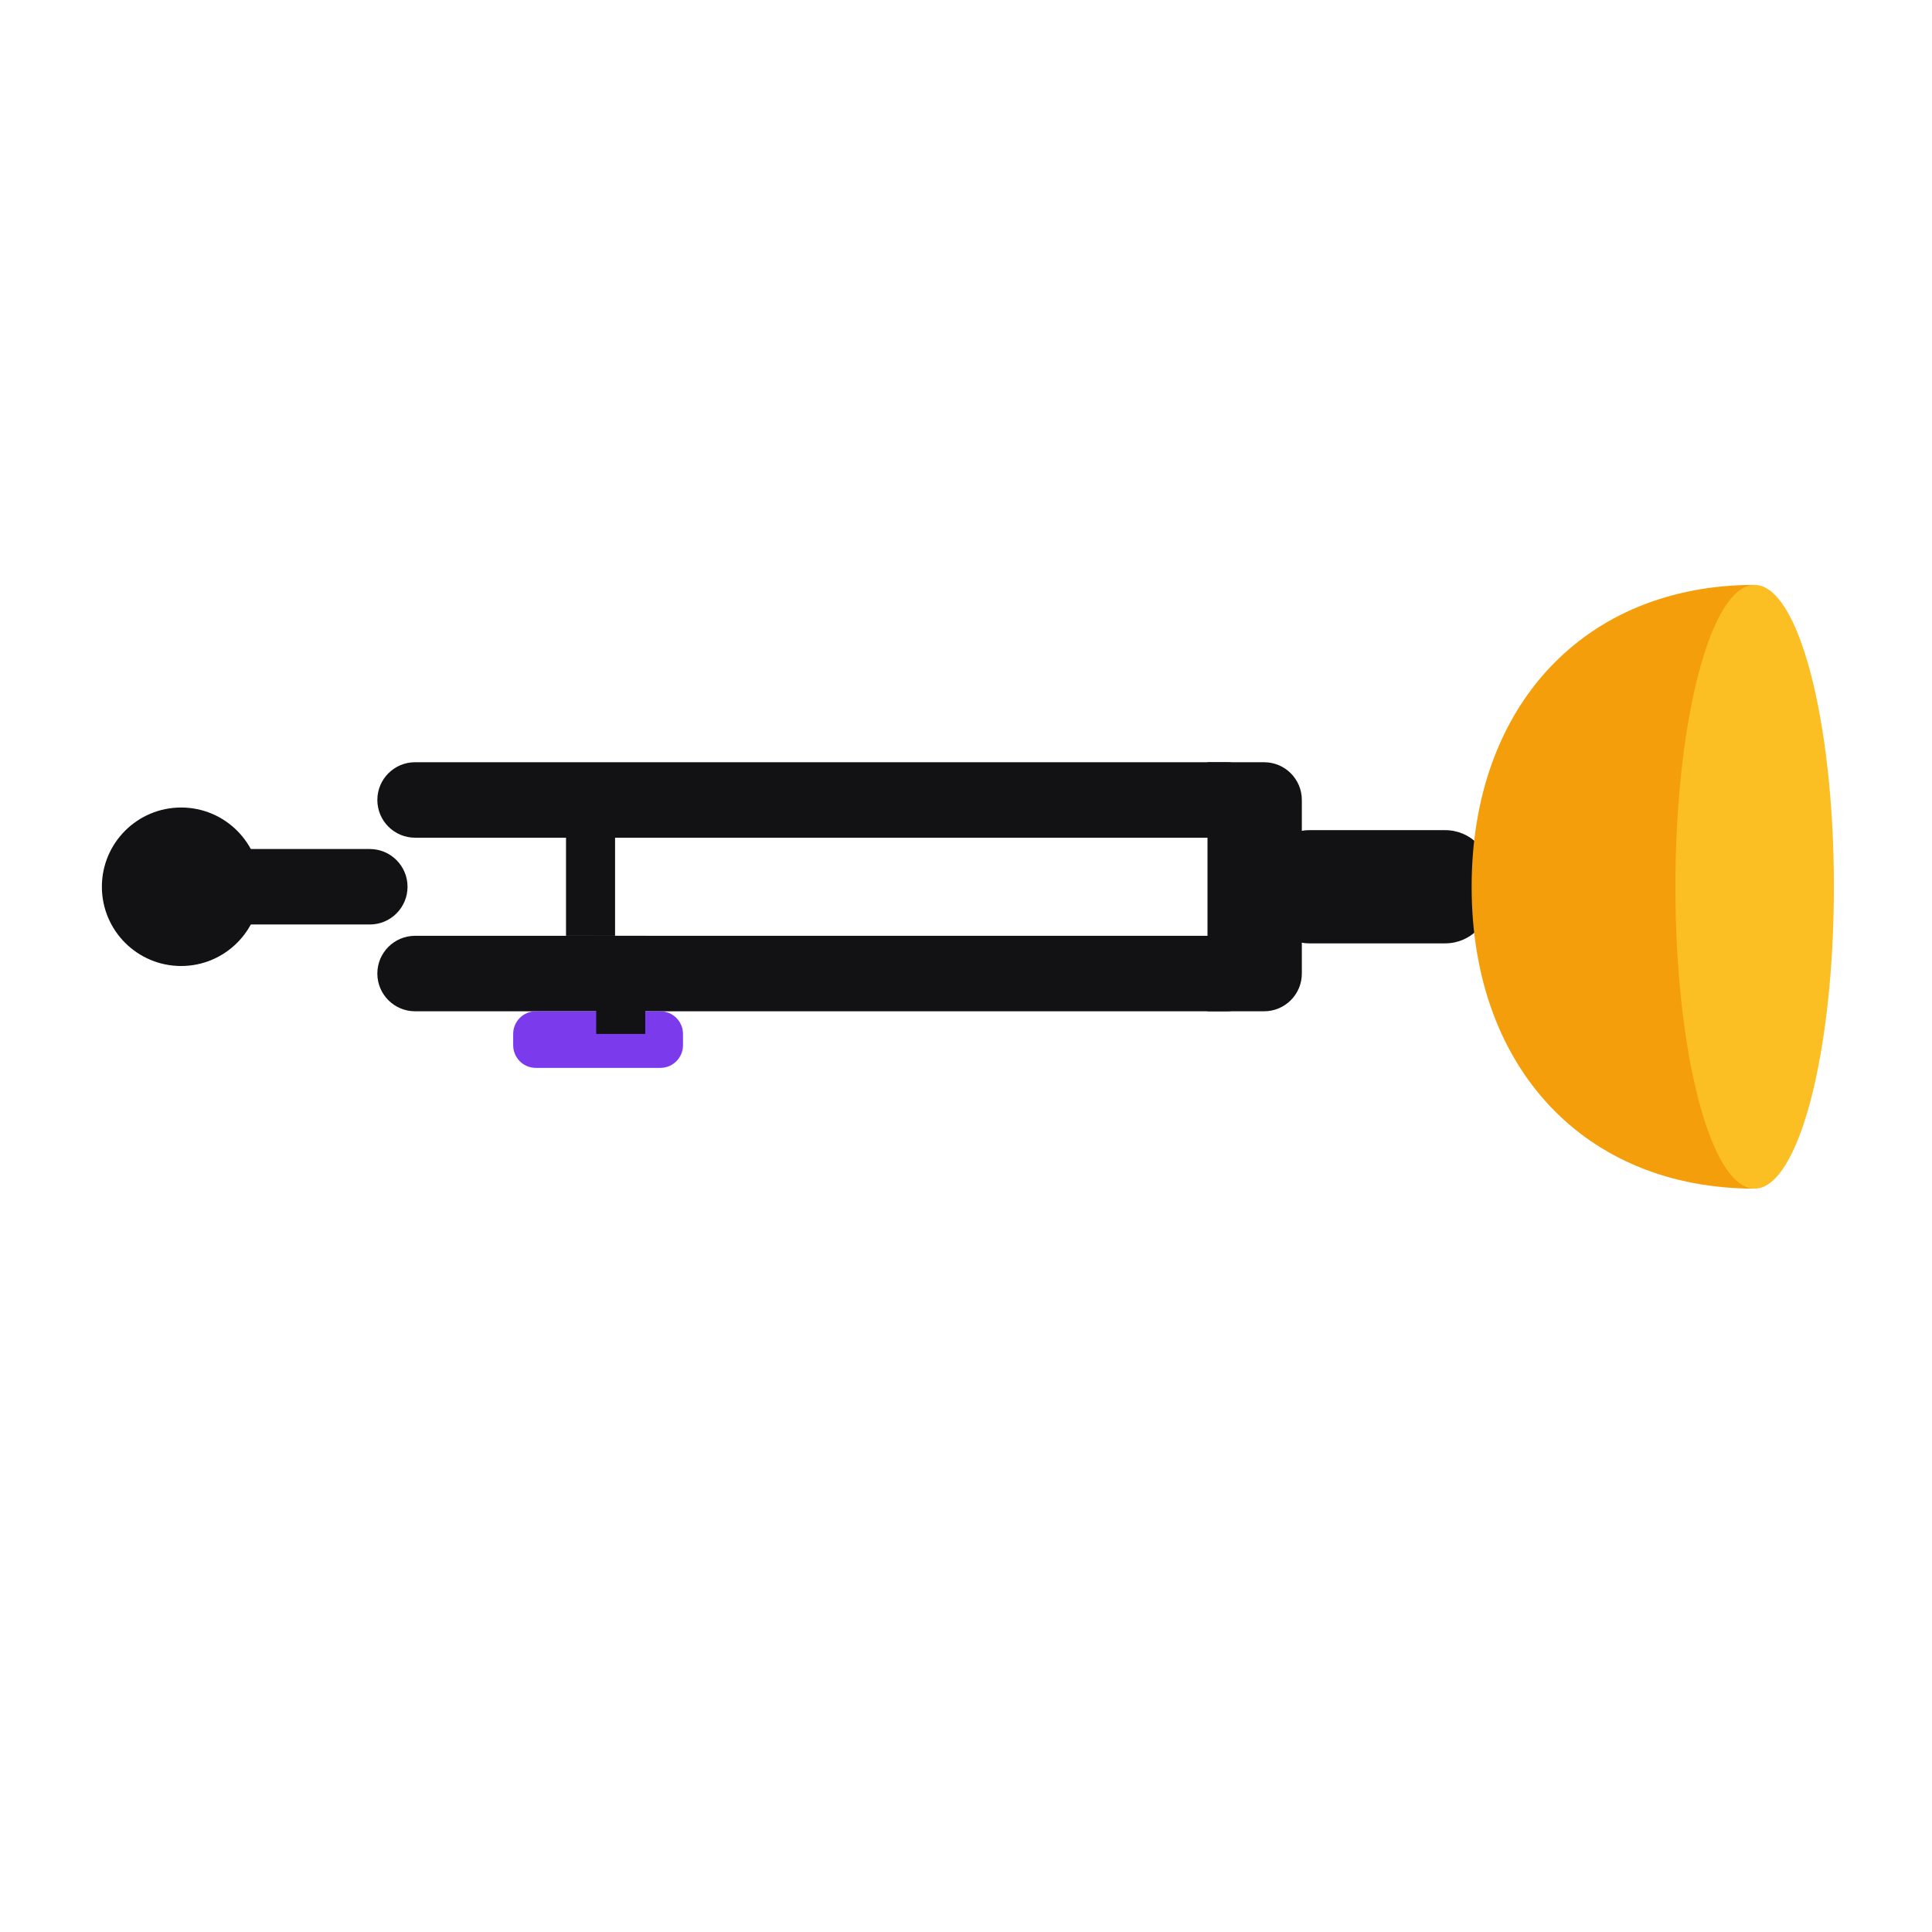
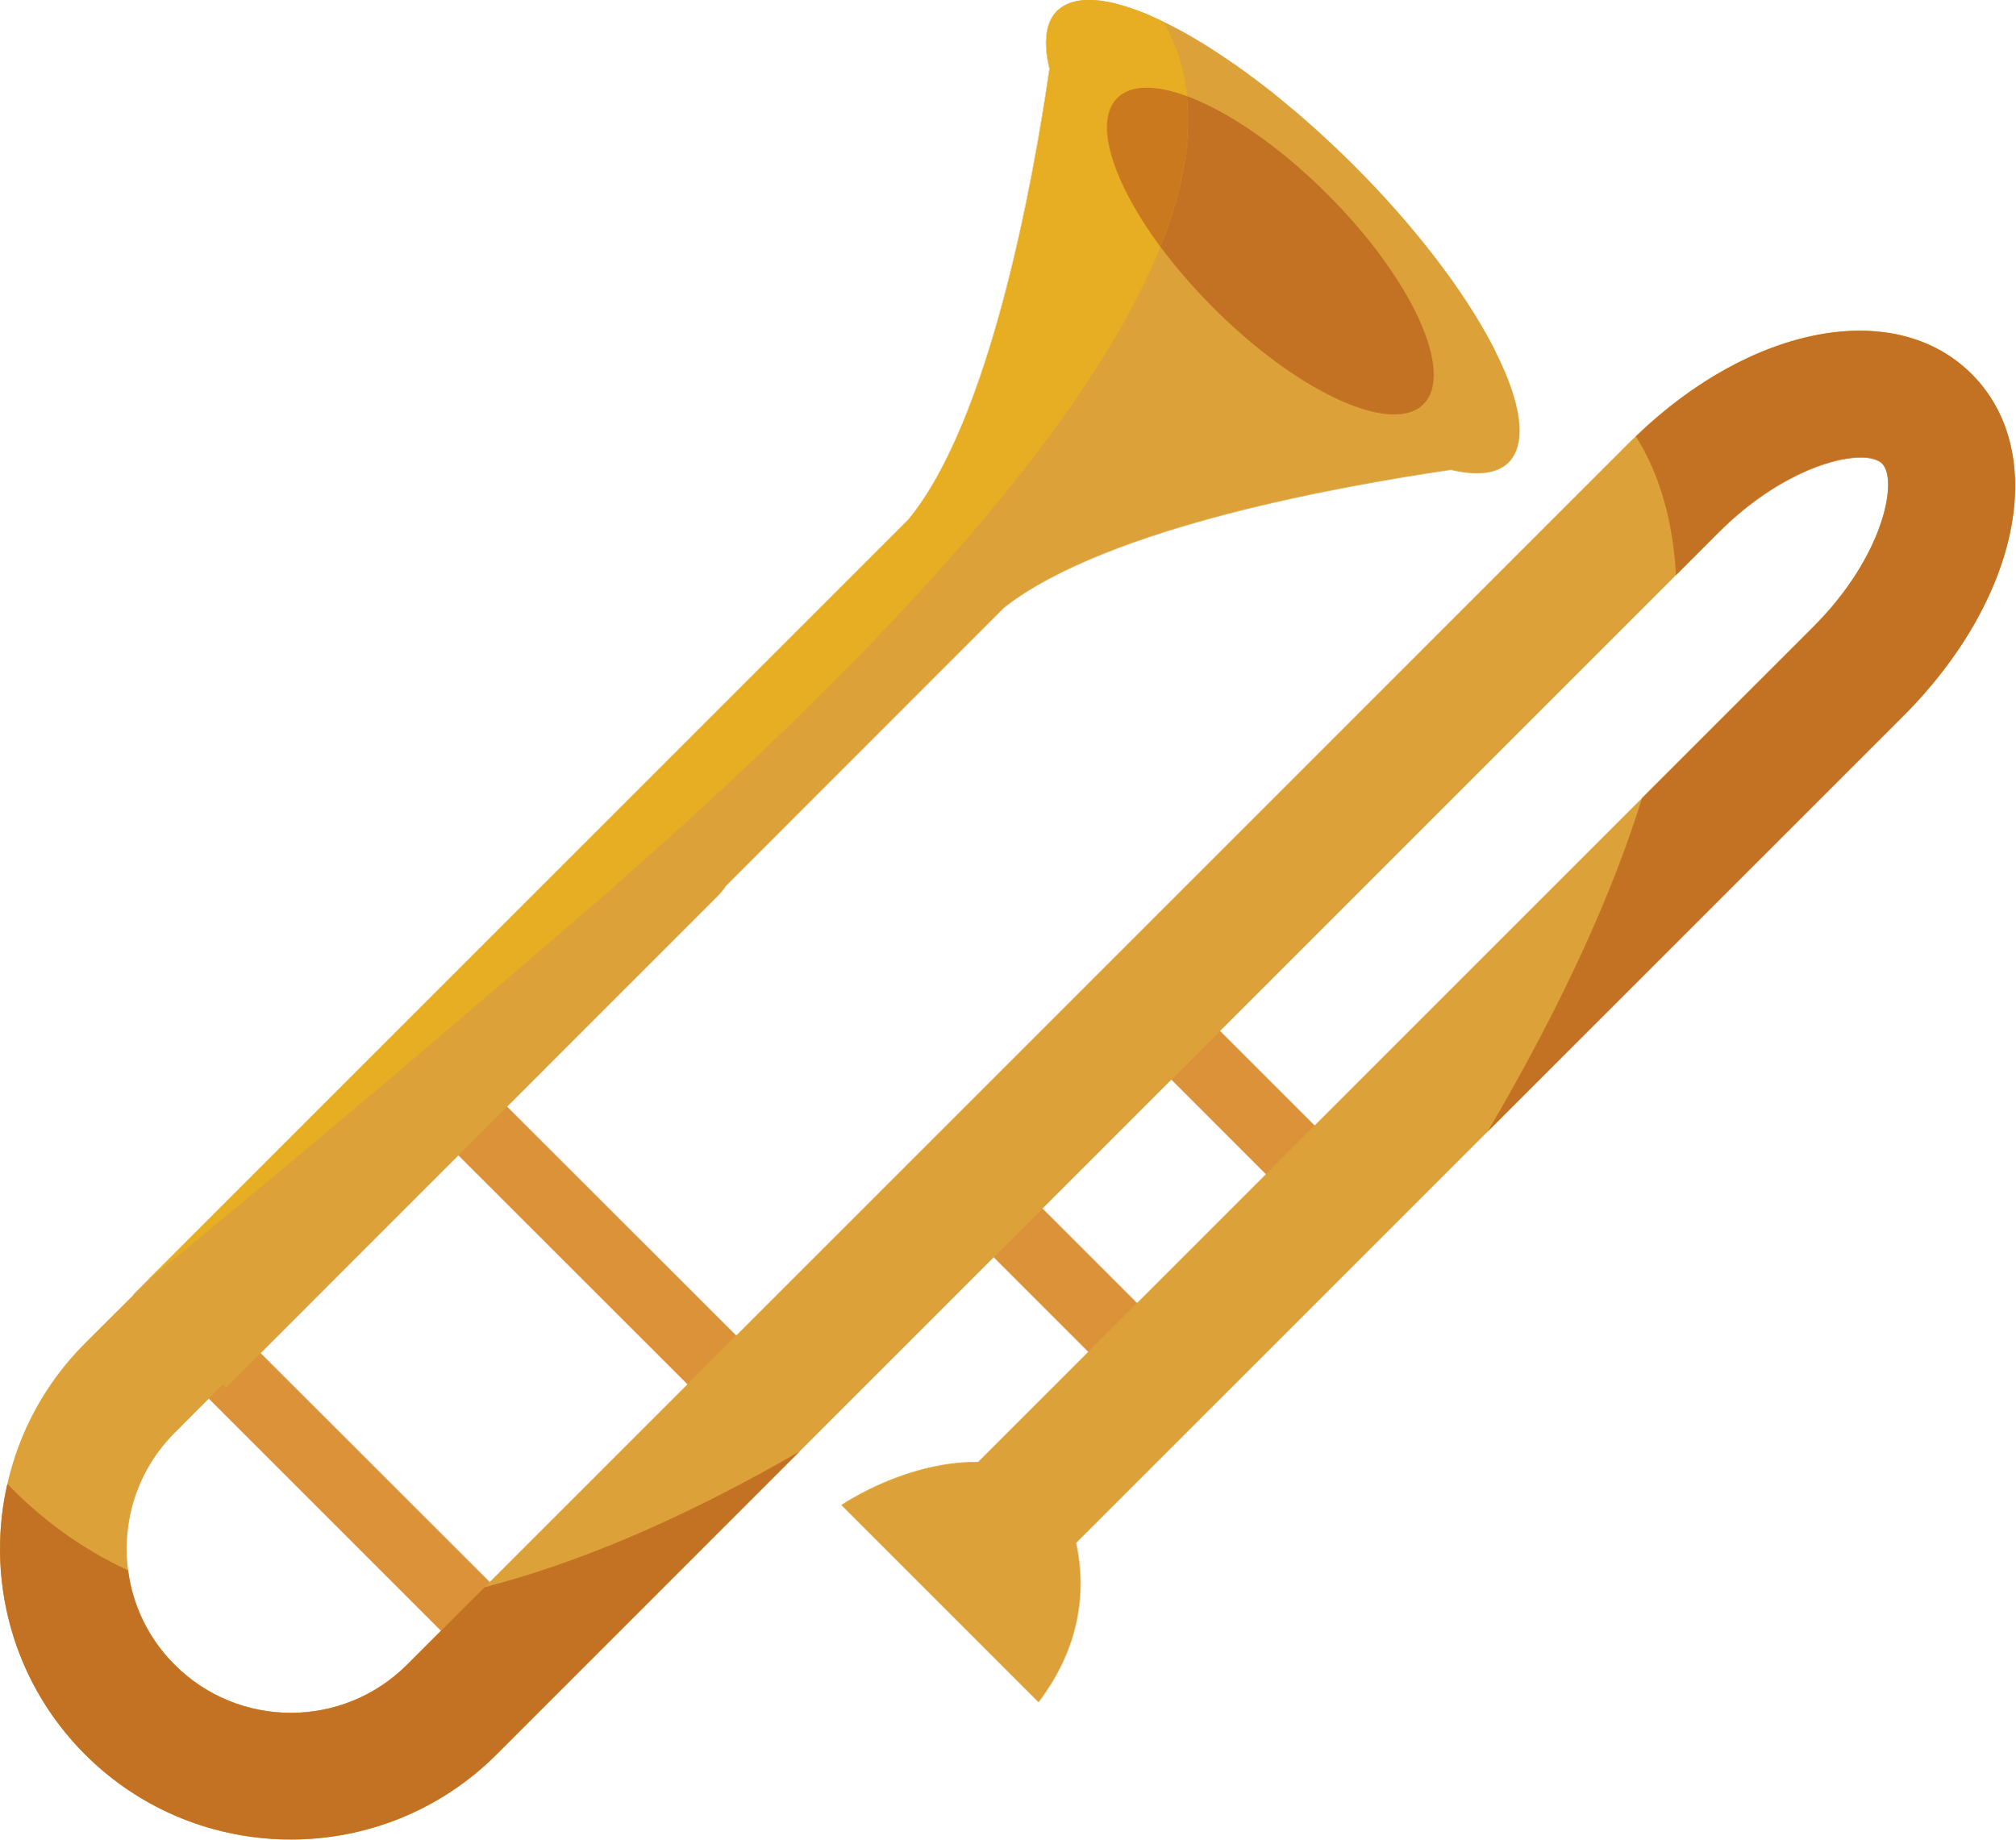
- <svg xmlns="http://www.w3.org/2000/svg" width="1024" height="1024" viewBox="0 0 1024 1024">
-   <circle cx="96" cy="470" r="42" fill="#121214" />
-   <rect x="96" y="450" width="120" height="40" rx="20" fill="#121214" />
-   <rect x="200" y="404" width="470" height="40" rx="20" fill="#121214" />
-   <rect x="200" y="496" width="470" height="40" rx="20" fill="#121214" />
-   <path d="M640 404h30a20 20 0 0 1 20 20v92a20 20 0 0 1-20 20h-30z" fill="#121214" />
-   <rect x="300" y="444" width="26" height="52" fill="#121214" />
-   <rect x="272" y="536" width="90" height="30" rx="12" fill="#7C3AED" />
-   <rect x="316" y="496" width="26" height="52" fill="#121214" />
-   <rect x="670" y="440" width="120" height="60" rx="24" fill="#121214" />
-   <path d="M780 470c0-96 60-160 150-160v320c-90 0-150-64-150-160z" fill="#F59E0B" />
-   <ellipse cx="930" cy="470" rx="42" ry="160" fill="#FBBF24" />
+ <svg xmlns="http://www.w3.org/2000/svg" width="76.271mm" height="69.634mm" viewBox="0 0 76.271 69.634" version="1.1" id="svg1" xml:space="preserve">
+   <defs id="defs1" />
+   <g id="g1" transform="matrix(0.2645833,0,0,0.2645833,-433.4651,-290.3503)">
+     <g id="g8">
+       <path id="path1094" d="m 1807.627,1290.484 c 0.933,0.952 0.12,3.263 -1.813,5.181 -1.92,1.933 -4.227,2.743 -5.16,1.817 l -26.893,-26.9 c -0.92,-0.94 -0.12,-3.233 1.813,-5.153 1.92,-1.948 4.227,-2.741 5.16,-1.833 l 26.893,26.888" style="fill:#dc9239;fill-opacity:1;fill-rule:nonzero;stroke:none;stroke-width:0.133" />
+       <path id="path1095" d="m 1833.027,1265.084 c 0.933,0.937 0.12,3.247 -1.8,5.18 -1.933,1.933 -4.24,2.728 -5.173,1.804 l -26.88,-26.901 c -0.947,-0.923 -0.12,-3.219 1.787,-5.151 1.933,-1.932 4.253,-2.743 5.187,-1.805 l 26.88,26.873" style="fill:#dc9239;fill-opacity:1;fill-rule:nonzero;stroke:none;stroke-width:0.133" />
+       <path id="path1096" d="m 1712.2,1327.573 c 1.413,1.415 0.987,4.143 -0.933,6.053 -1.92,1.92 -4.64,2.333 -6.053,0.92 l -40.973,-40.975 c -1.427,-1.415 -1,-4.112 0.92,-6.047 1.947,-1.92 4.653,-2.337 6.053,-0.909 l 40.987,40.957" style="fill:#dc9239;fill-opacity:1;fill-rule:nonzero;stroke:none;stroke-width:0.133" />
+       <path id="path1097" d="m 1747.467,1292.316 c 1.387,1.431 0.987,4.113 -0.947,6.061 -1.92,1.921 -4.627,2.339 -6.04,0.911 l -40.973,-40.959 c -1.413,-1.415 -1,-4.141 0.907,-6.061 1.933,-1.919 4.653,-2.339 6.067,-0.908 l 40.987,40.956" style="fill:#dc9239;fill-opacity:1;fill-rule:nonzero;stroke:none;stroke-width:0.133" />
+       <path id="path1098" d="m 1920.347,1150.907 c 11.16,11.16 6.92,32.213 -9.853,48.987 l -119.467,119.455 -12.8,-12.816 119.453,-119.465 c 10.133,-10.12 12.16,-21.04 9.84,-23.36 -2.32,-2.32 -13.227,-0.293 -23.36,9.84 l -174.84,174.853 c -16.24,16.227 -42.627,16.227 -58.853,0 -10.493,-10.507 -14.2,-25.228 -11.12,-38.707 1.667,-7.404 5.373,-14.389 11.12,-20.148 l 6.907,-6.884 -0.027,-0.043 110.76,-110.765 0.027,-0.013 c 11.813,-14.147 17.987,-48.707 20.293,-64.627 -0.28,-1.133 -0.44,-2.173 -0.48,-3.12 -0.107,-2.227 0.387,-3.973 1.547,-5.133 0.2,-0.187 0.4,-0.347 0.627,-0.52 l 0.227,-0.147 c 0.16,-0.093 0.307,-0.16 0.467,-0.253 l 0.307,-0.12 c 0.16,-0.093 0.333,-0.147 0.48,-0.187 0.12,-0.04 0.24,-0.067 0.36,-0.093 0.173,-0.067 0.347,-0.08 0.52,-0.133 0.12,-0.027 0.253,-0.04 0.387,-0.053 0.187,-0.027 0.36,-0.04 0.547,-0.04 0.147,-0.013 0.293,-0.027 0.427,-0.027 0.227,0 0.427,0 0.64,0.013 0.147,0.013 0.253,0 0.4,0.013 0.293,0.013 0.613,0.04 0.933,0.08 l 0.187,0.04 c 0.373,0.04 0.773,0.133 1.173,0.2 l 0.32,0.08 c 0.307,0.08 0.627,0.147 0.96,0.253 0.12,0.027 0.24,0.067 0.373,0.107 0.32,0.08 0.64,0.173 0.96,0.293 0.133,0.027 0.267,0.067 0.373,0.12 0.347,0.133 0.693,0.253 1.067,0.387 l 0.307,0.107 c 0.427,0.16 0.84,0.333 1.28,0.533 l 0.133,0.067 c 0.56,0.24 1.147,0.52 1.72,0.787 3.12,1.493 6.507,3.52 10.053,6 l 0.187,0.107 c 0.827,0.6 1.667,1.187 2.507,1.827 0.16,0.107 0.293,0.213 0.44,0.32 0.827,0.627 1.653,1.253 2.493,1.907 0.12,0.12 0.227,0.2 0.347,0.293 0.76,0.627 1.52,1.24 2.293,1.907 0.16,0.133 0.293,0.227 0.453,0.36 0.813,0.693 1.64,1.4 2.453,2.133 0.187,0.173 0.373,0.333 0.56,0.493 0.827,0.747 1.64,1.52 2.467,2.28 0.147,0.147 0.293,0.293 0.44,0.413 0.867,0.84 1.76,1.68 2.627,2.56 4.253,4.24 8.053,8.573 11.32,12.787 3.56,4.587 6.427,9 8.533,13.027 0.107,0.24 0.24,0.48 0.347,0.707 v 0.027 c 3.733,7.347 4.627,13.213 1.907,15.947 -1.693,1.667 -4.56,1.92 -8.267,1.053 -7.707,1.133 -19.813,3.16 -31.84,6.28 -12.333,3.213 -24.573,7.6 -31.973,13.36 l -0.027,0.013 -39.84,39.859 c -0.347,0.533 -0.76,1.039 -1.227,1.501 l -70.28,70.297 -0.44,-0.476 -6.907,6.928 c -5.373,5.355 -7.587,12.671 -6.68,19.685 0.653,4.951 2.88,9.741 6.68,13.512 9.147,9.16 24.04,9.16 33.2,0 l 174.84,-174.853 c 0.32,-0.307 0.64,-0.627 0.96,-0.907 16.613,-16.013 37.12,-19.853 48.053,-8.907" style="fill:#dca239;fill-opacity:1;fill-rule:nonzero;stroke:none;stroke-width:0.133" />
+       <path id="path1099" d="m 1775.413,1304.527 19.627,19.627" style="fill:#debb39;fill-opacity:1;fill-rule:nonzero;stroke:none;stroke-width:0.133" />
+       <path id="path1100" d="m 1758.64,1312.709 28.213,28.224 c 12.413,-16.347 1.787,-31.789 1.787,-31.789 -13.92,-7.491 -30,3.565 -30,3.565" style="fill:#dca239;fill-opacity:1;fill-rule:nonzero;stroke:none;stroke-width:0.133" />
+       <path id="path1101" d="m 1679.893,1360.56 c -10.653,0 -21.307,-4.053 -29.427,-12.16 -8.12,-8.12 -12.173,-18.775 -12.173,-29.417 0,10.643 4.053,21.297 12.173,29.417 8.12,8.107 18.773,12.16 29.427,12.16 10.653,0 21.307,-4.053 29.427,-12.16 l 43.347,-43.351 c 0,0 0,0 0,0 l -43.347,43.355 c -8.12,8.107 -18.773,12.16 -29.427,12.16" style="fill:#dca239;fill-opacity:1;fill-rule:nonzero;stroke:none;stroke-width:0.133" />
+       <path id="path1102" d="m 1679.893,1360.56 c -10.653,0 -21.307,-4.053 -29.427,-12.16 -8.12,-8.12 -12.173,-18.775 -12.173,-29.417 0,-3.119 0.347,-6.236 1.053,-9.289 4.467,4.632 10.16,9.063 17.267,12.368 0.653,4.951 2.88,9.741 6.68,13.512 4.573,4.573 10.587,6.867 16.6,6.867 6.013,0 12.027,-2.293 16.6,-6.867 l 11.12,-11.103 c 13,-3.361 27.947,-9.523 45.053,-19.421 l -43.347,43.351 c -8.12,8.107 -18.773,12.16 -29.427,12.16" style="fill:#c37223;fill-opacity:1;fill-rule:nonzero;stroke:none;stroke-width:0.133" />
+       <path id="path1103" d="m 1659.373,1280.584 108.733,-108.731 -108.667,108.671 c -0.027,0.02 -0.053,0.04 -0.067,0.06" style="fill:#dca239;fill-opacity:1;fill-rule:nonzero;stroke:none;stroke-width:0.133" />
+       <path id="path1104" d="m 1659.44,1280.524 108.667,-108.671 0.027,-0.013 c 11.813,-14.147 17.987,-48.707 20.293,-64.627 v 0 0 c -0.28,-1.133 -0.44,-2.173 -0.48,-3.12 -0.013,-0.187 -0.013,-0.373 -0.013,-0.56 0,-1.96 0.507,-3.507 1.56,-4.573 0.2,-0.187 0.4,-0.347 0.627,-0.52 l 0.227,-0.147 c 0.16,-0.093 0.307,-0.16 0.467,-0.253 l 0.307,-0.12 c 0.16,-0.093 0.333,-0.147 0.48,-0.187 0.12,-0.04 0.24,-0.067 0.36,-0.093 0.173,-0.067 0.347,-0.08 0.52,-0.133 0.12,-0.027 0.253,-0.04 0.387,-0.053 0.187,-0.027 0.36,-0.04 0.547,-0.04 0.147,-0.013 0.293,-0.027 0.427,-0.027 0.227,0 0.427,0 0.64,0.013 0.147,0.013 0.253,0 0.4,0.013 0.293,0.013 0.613,0.04 0.933,0.08 l 0.187,0.04 c 0.373,0.04 0.773,0.133 1.173,0.2 l 0.32,0.08 c 0.307,0.08 0.627,0.147 0.96,0.253 0.12,0.027 0.24,0.067 0.373,0.107 0.32,0.08 0.64,0.173 0.96,0.293 0.133,0.027 0.267,0.067 0.373,0.12 0.347,0.133 0.693,0.253 1.067,0.387 l 0.307,0.107 c 0.427,0.16 0.84,0.333 1.28,0.533 l 0.133,0.067 c 0.56,0.24 1.147,0.52 1.72,0.787 1.72,2.973 2.987,6.493 3.427,10.68 -2.147,-0.787 -4.093,-1.213 -5.76,-1.213 -1.773,0 -3.213,0.48 -4.213,1.48 -3.427,3.413 -0.68,12.013 6.16,21.267 -8.44,21.053 -31.813,51.64 -84.027,96.656 -25.387,21.872 -45.28,38.568 -60.813,51.188" style="fill:#e7ae23;fill-opacity:1;fill-rule:nonzero;stroke:none;stroke-width:0.133" />
+       <path id="path1105" d="m 1837.72,1156.68 c -6.187,0 -16.427,-5.813 -25.827,-15.227 -2.893,-2.893 -5.453,-5.867 -7.613,-8.773 3.493,-8.693 4.44,-15.747 3.813,-21.533 5.867,2.16 13.187,7.133 20.067,14.013 12.107,12.08 18.267,25.56 13.76,30.053 -0.987,1 -2.427,1.467 -4.2,1.467" style="fill:#c37223;fill-opacity:1;fill-rule:nonzero;stroke:none;stroke-width:0.133" />
+       <path id="path1106" d="m 1804.28,1132.68 c -6.84,-9.253 -9.587,-17.853 -6.16,-21.267 1,-1 2.44,-1.48 4.213,-1.48 1.667,0 3.613,0.427 5.76,1.213 0.627,5.787 -0.32,12.84 -3.813,21.533" style="fill:#cb791e;fill-opacity:1;fill-rule:nonzero;stroke:none;stroke-width:0.133" />
+       <path id="path1107" d="m 1851.093,1259.297 c 0.013,-0.01 0.013,-0.017 0.013,-0.027 l 59.387,-59.377 c 10.48,-10.48 16.08,-22.64 16.067,-33 0.013,10.36 -5.587,22.52 -16.067,33 l -59.4,59.404 m 26.947,-79.617 c 0,0 0,-0.013 0,-0.013 l 6.12,-6.12 c 7.68,-7.68 15.813,-10.707 20.307,-10.707 1.427,0 2.493,0.307 3.053,0.867 0.56,0.56 0.867,1.613 0.867,3.027 0,-1.413 -0.307,-2.467 -0.867,-3.027 -0.56,-0.56 -1.627,-0.867 -3.053,-0.867 -4.493,0 -12.627,3.027 -20.307,10.707 l -6.12,6.133" style="fill:#dca239;fill-opacity:1;fill-rule:nonzero;stroke:none;stroke-width:0.133" />
+       <path id="path1108" d="m 1851.107,1259.271 c 11.107,-18.939 18.04,-34.661 22.08,-47.711 l 24.493,-24.493 c 7.693,-7.693 10.72,-15.84 10.707,-20.333 0,-1.413 -0.307,-2.467 -0.867,-3.027 -0.56,-0.56 -1.627,-0.867 -3.053,-0.867 -4.493,0 -12.627,3.027 -20.307,10.707 l -6.12,6.12 c -0.507,-9.28 -3.08,-15.653 -5.747,-19.853 10.253,-9.88 21.973,-15.12 32.027,-15.12 6.24,0 11.827,2.013 16.027,6.213 4.187,4.187 6.2,9.76 6.213,15.987 0.013,10.36 -5.587,22.52 -16.067,33 l -59.387,59.377" style="fill:#c37223;fill-opacity:1;fill-rule:nonzero;stroke:none;stroke-width:0.133" />
+     </g>
+   </g>
</svg>
